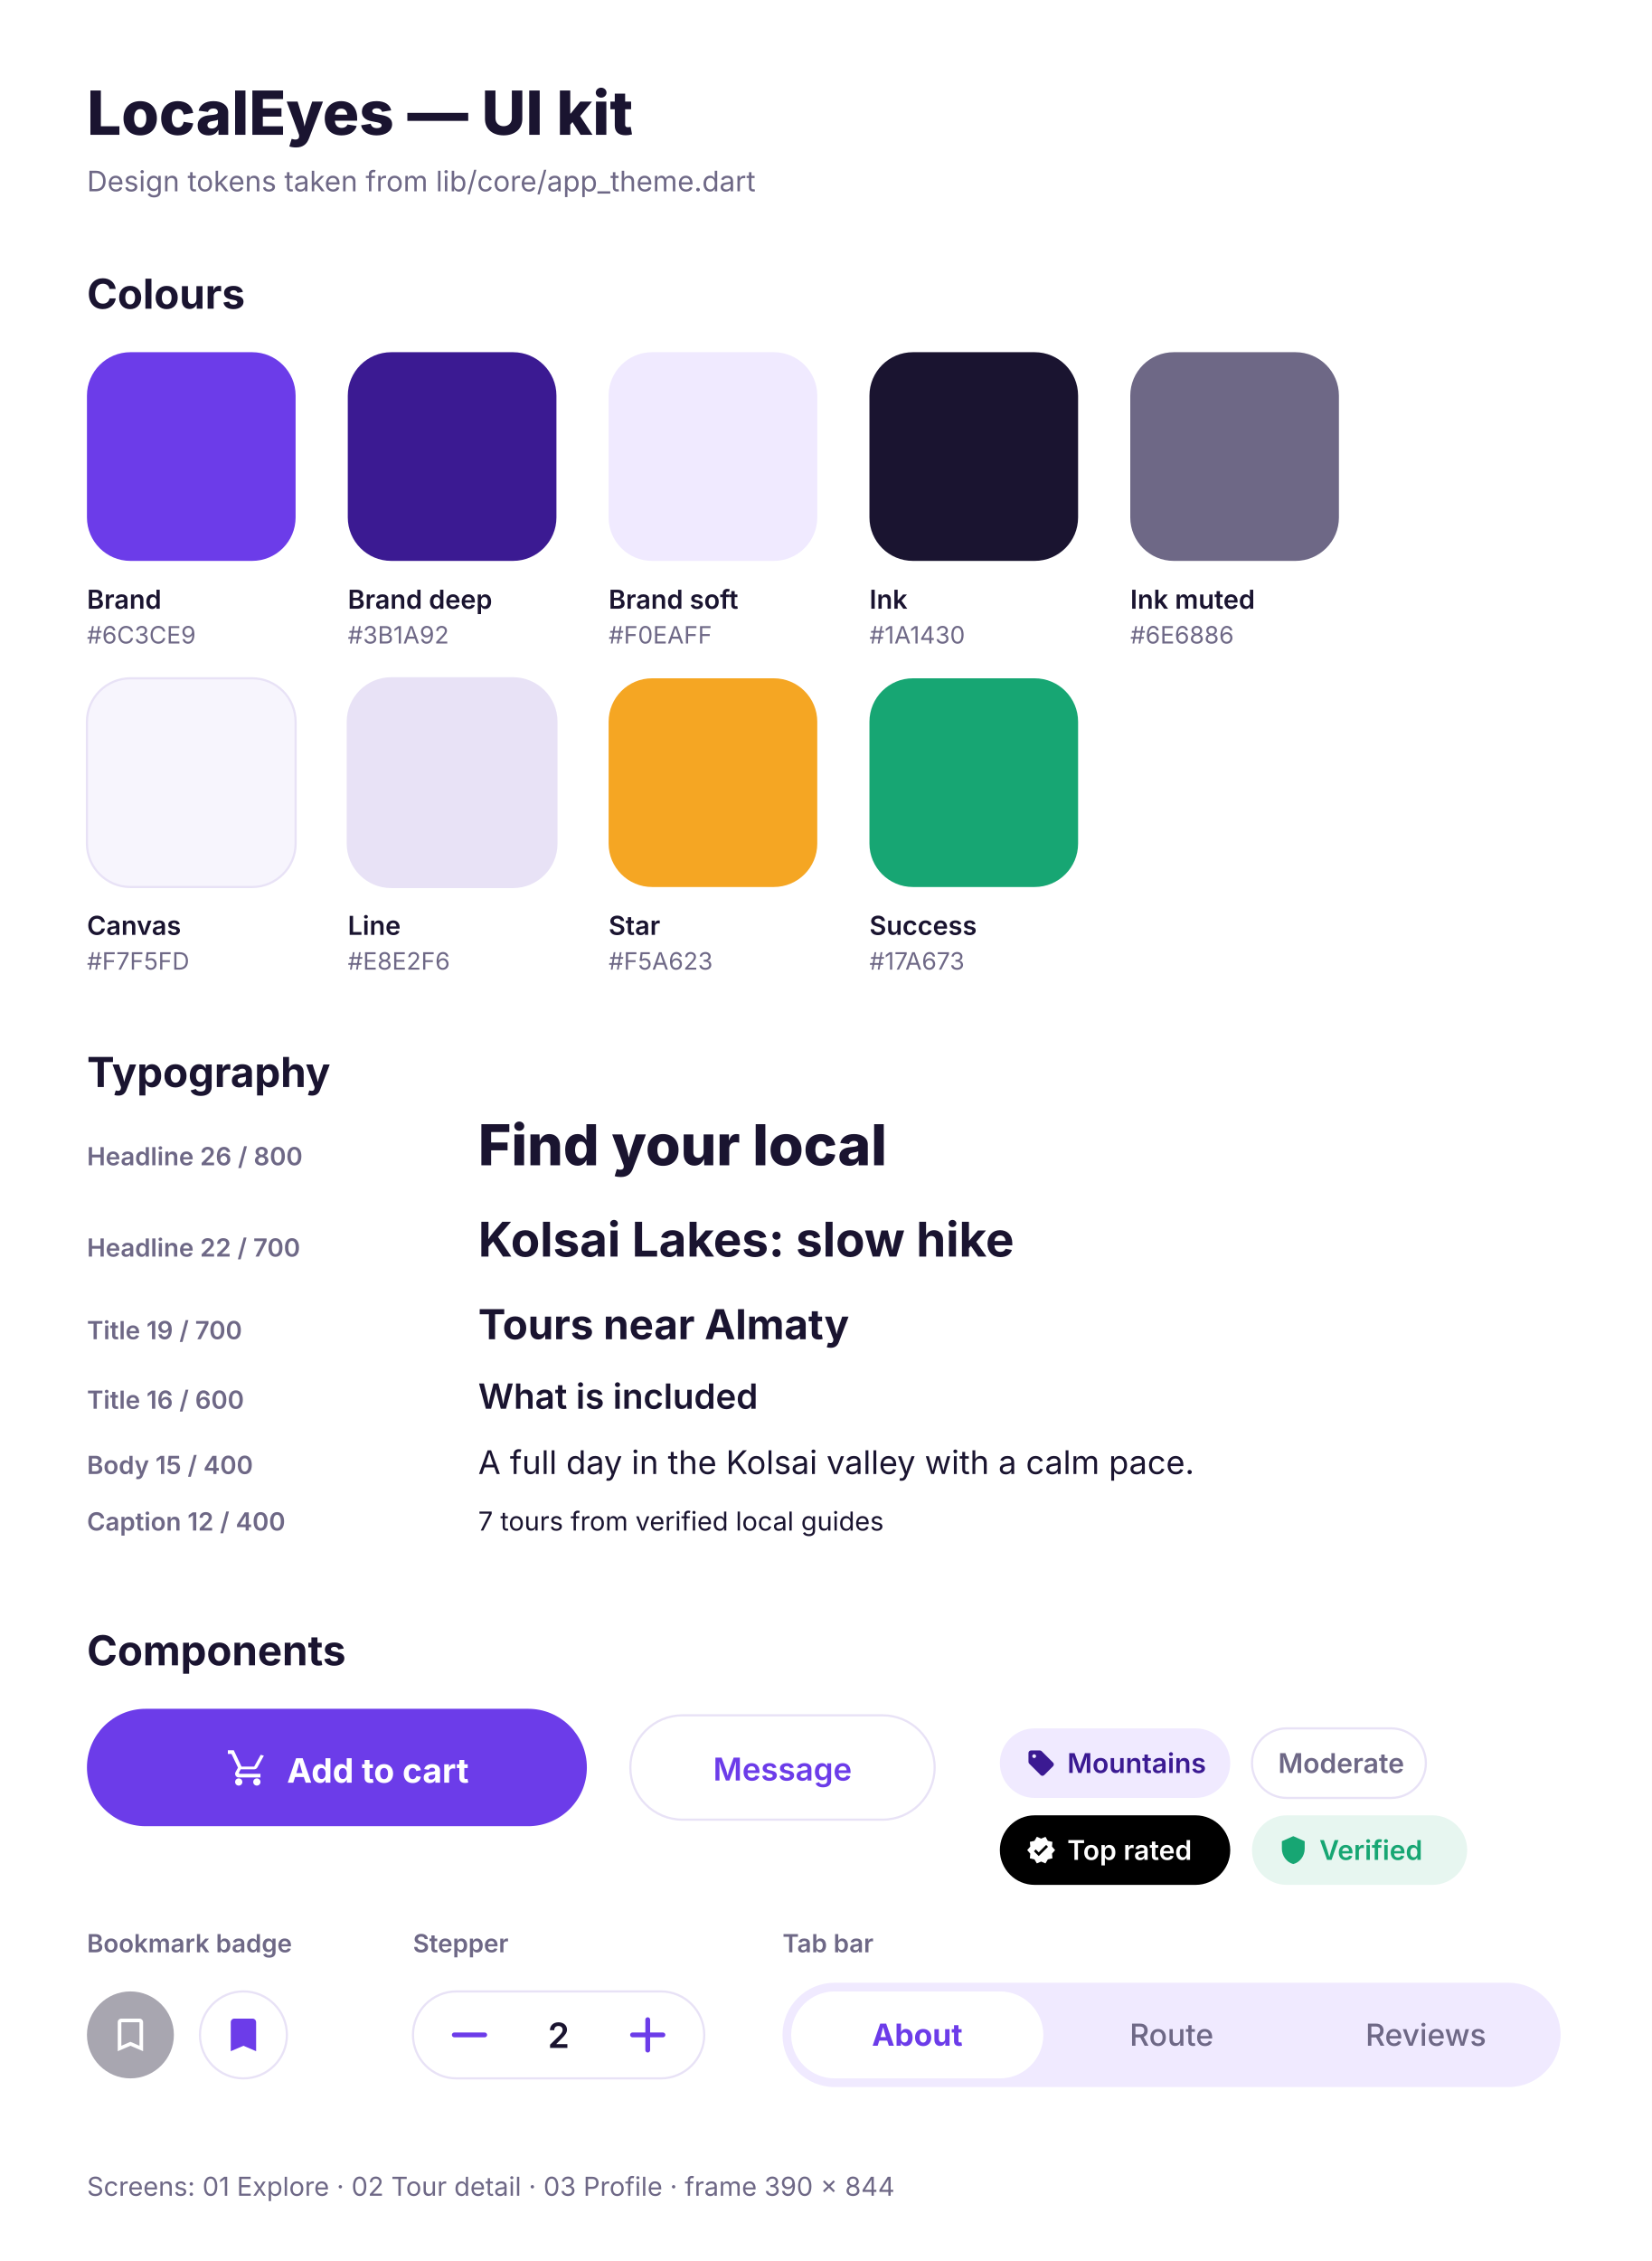
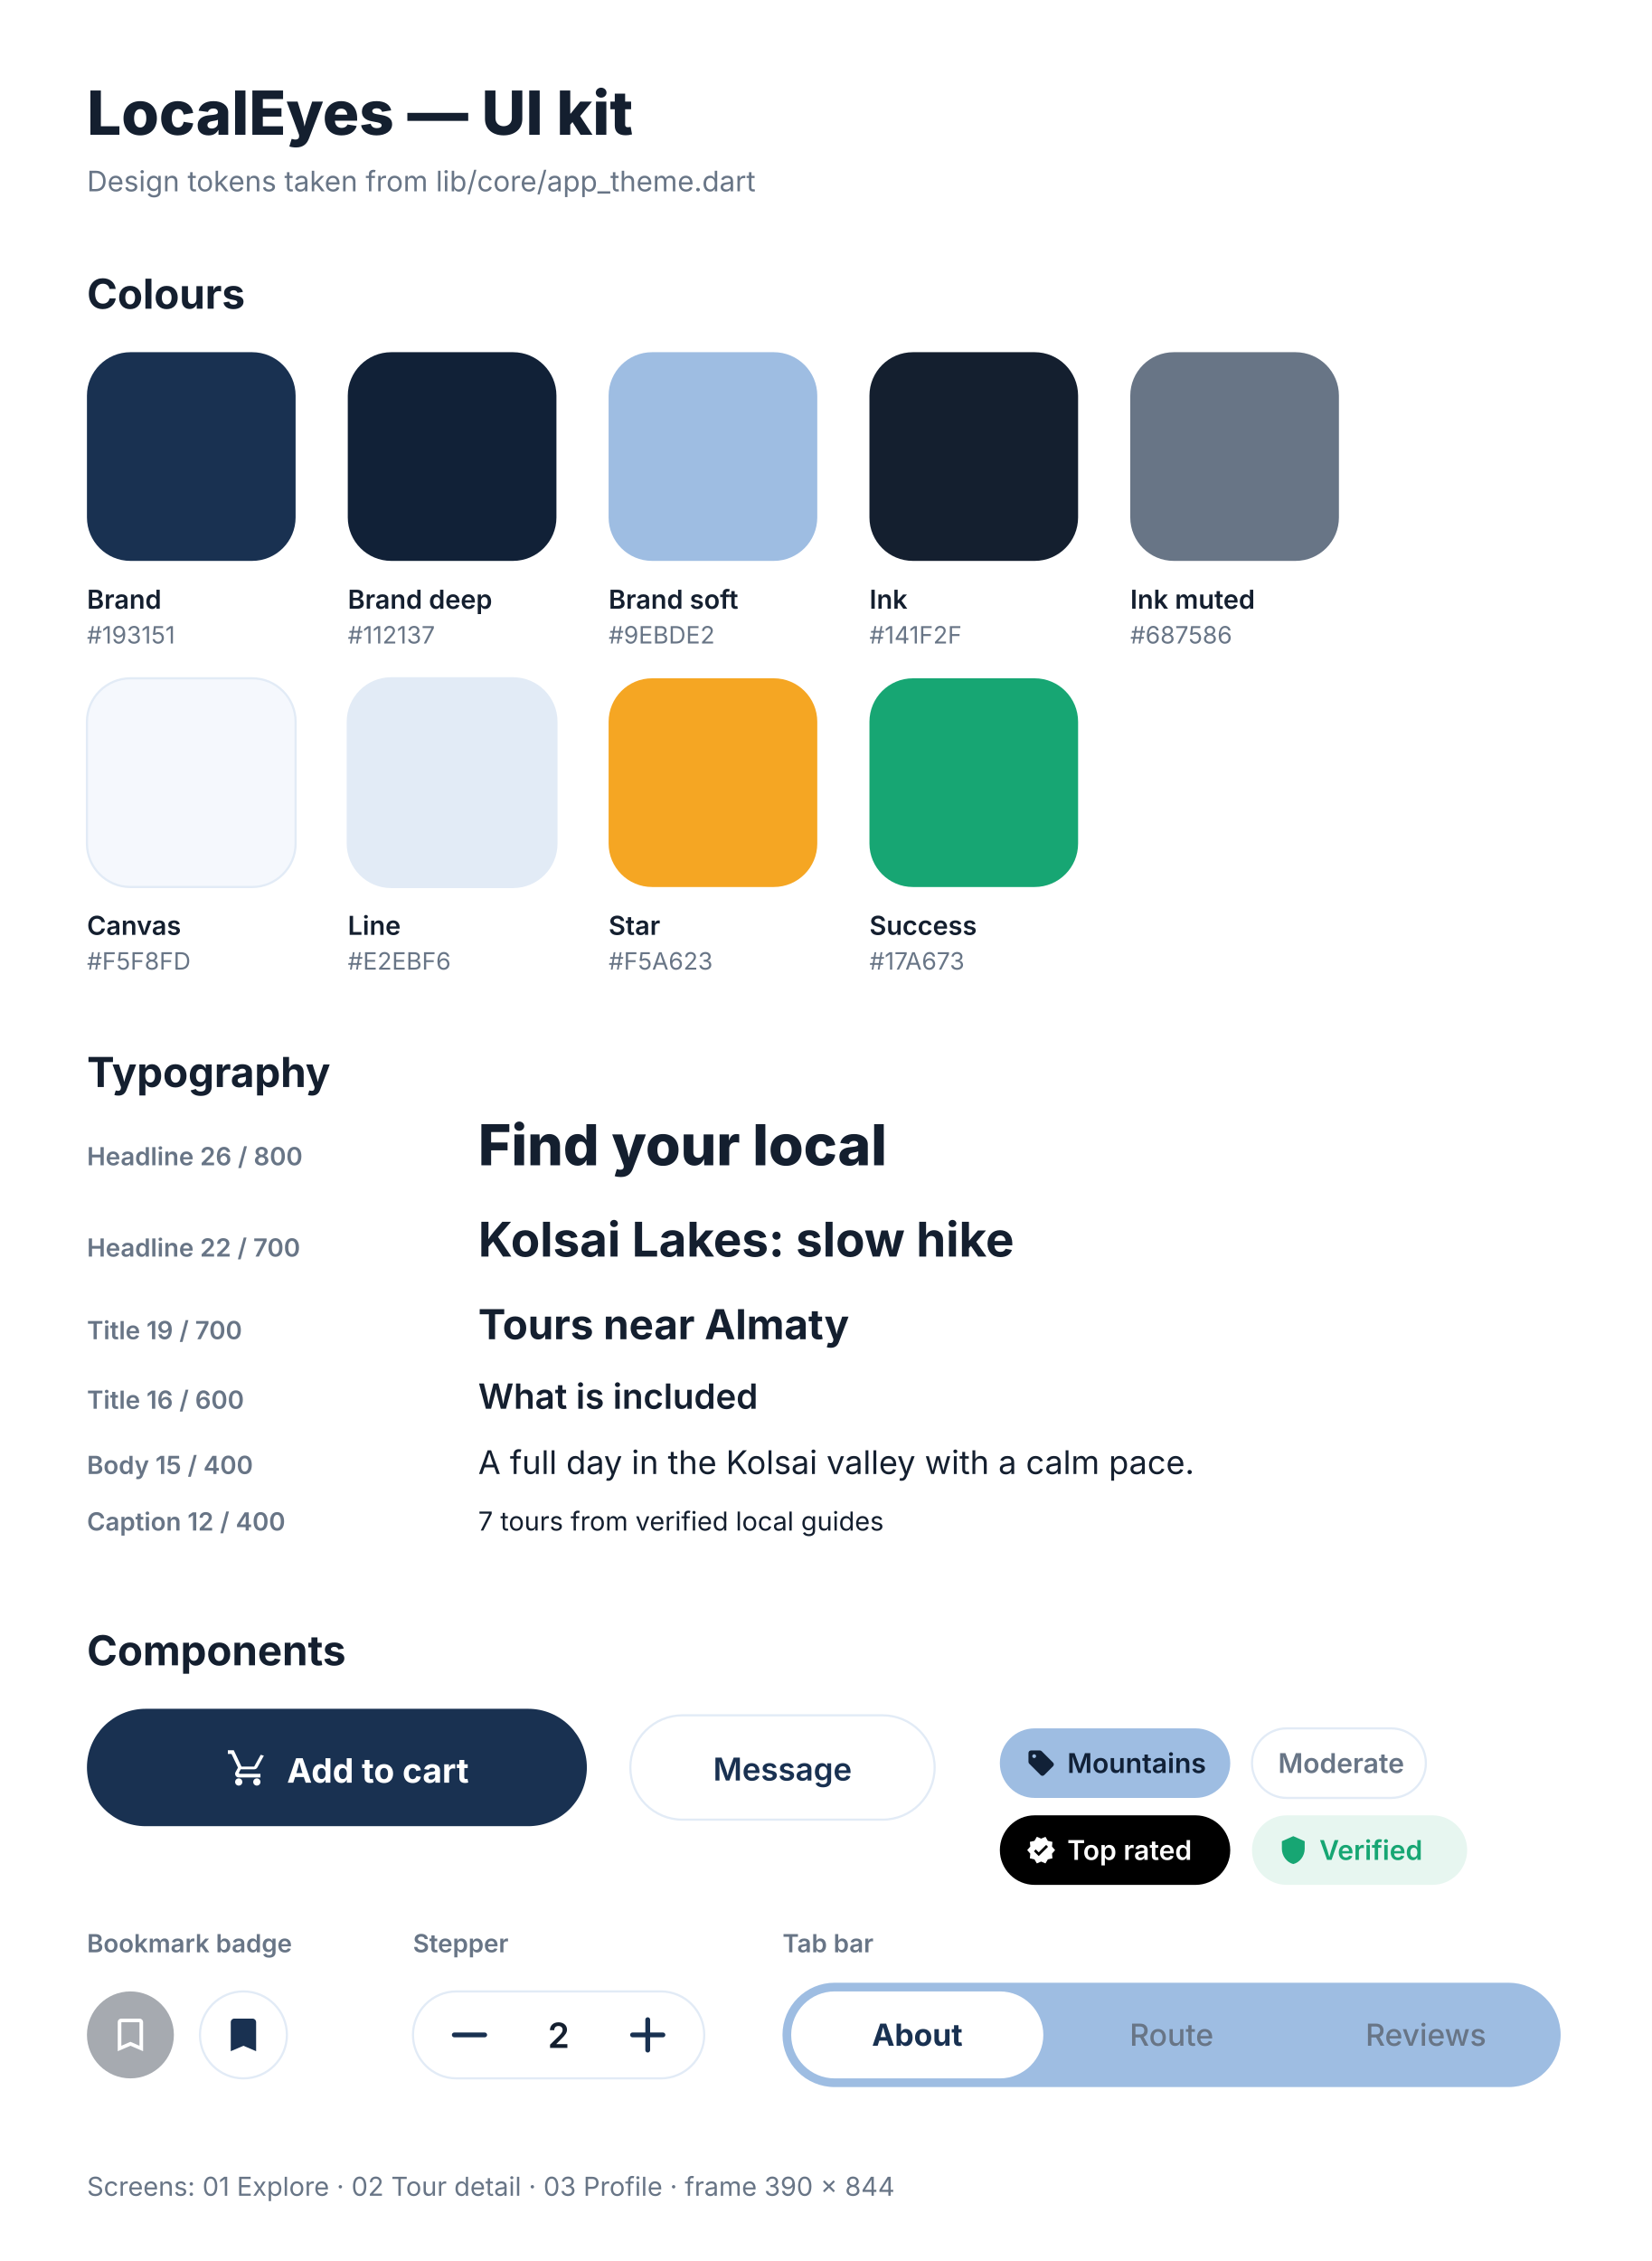
<svg xmlns="http://www.w3.org/2000/svg" width="760" height="1040" viewBox="0 0 760 1040" id="00 UI kit">
  <defs>
    
  </defs>
  <rect x="0" y="0" width="760" height="1040" fill="#FFFFFF" id="Background" />
-   <text x="40" y="62" font-family="Inter, SF Pro Text, Helvetica, Arial, sans-serif" font-size="28" font-weight="800" fill="#1A1430" id="LocalEyes — UI kit">LocalEyes — UI kit</text>
-   <text x="40" y="88" font-family="Inter, SF Pro Text, Helvetica, Arial, sans-serif" font-size="13" font-weight="400" fill="#6E6886" id="Design tokens taken from lib">Design tokens taken from lib/core/app_theme.dart</text>
+   <text x="40" y="62" font-family="Inter, SF Pro Text, Helvetica, Arial, sans-serif" font-size="28" font-weight="800" fill="#141F2F" id="LocalEyes — UI kit">LocalEyes — UI kit</text>
+   <text x="40" y="88" font-family="Inter, SF Pro Text, Helvetica, Arial, sans-serif" font-size="13" font-weight="400" fill="#687586" id="Design tokens taken from lib">Design tokens taken from lib/core/app_theme.dart</text>
  <g id="Colours">
-     <text x="40" y="142" font-family="Inter, SF Pro Text, Helvetica, Arial, sans-serif" font-size="19" font-weight="700" fill="#1A1430" id="Colours">Colours</text>
-     <rect x="40" y="162" width="96" height="96" rx="20" fill="#6C3CE9" id="Colour / Brand" />
-     <text x="40" y="280" font-family="Inter, SF Pro Text, Helvetica, Arial, sans-serif" font-size="12" font-weight="600" fill="#1A1430" id="Brand">Brand</text>
-     <text x="40" y="296" font-family="Inter, SF Pro Text, Helvetica, Arial, sans-serif" font-size="11" font-weight="400" fill="#6E6886" id="#6C3CE9">#6C3CE9</text>
-     <rect x="160" y="162" width="96" height="96" rx="20" fill="#3B1A92" id="Colour / Brand deep" />
-     <text x="160" y="280" font-family="Inter, SF Pro Text, Helvetica, Arial, sans-serif" font-size="12" font-weight="600" fill="#1A1430" id="Brand deep">Brand deep</text>
-     <text x="160" y="296" font-family="Inter, SF Pro Text, Helvetica, Arial, sans-serif" font-size="11" font-weight="400" fill="#6E6886" id="#3B1A92">#3B1A92</text>
-     <rect x="280" y="162" width="96" height="96" rx="20" fill="#F0EAFF" id="Colour / Brand soft" />
-     <text x="280" y="280" font-family="Inter, SF Pro Text, Helvetica, Arial, sans-serif" font-size="12" font-weight="600" fill="#1A1430" id="Brand soft">Brand soft</text>
-     <text x="280" y="296" font-family="Inter, SF Pro Text, Helvetica, Arial, sans-serif" font-size="11" font-weight="400" fill="#6E6886" id="#F0EAFF">#F0EAFF</text>
-     <rect x="400" y="162" width="96" height="96" rx="20" fill="#1A1430" id="Colour / Ink" />
-     <text x="400" y="280" font-family="Inter, SF Pro Text, Helvetica, Arial, sans-serif" font-size="12" font-weight="600" fill="#1A1430" id="Ink">Ink</text>
-     <text x="400" y="296" font-family="Inter, SF Pro Text, Helvetica, Arial, sans-serif" font-size="11" font-weight="400" fill="#6E6886" id="#1A1430">#1A1430</text>
-     <rect x="520" y="162" width="96" height="96" rx="20" fill="#6E6886" id="Colour / Ink muted" />
-     <text x="520" y="280" font-family="Inter, SF Pro Text, Helvetica, Arial, sans-serif" font-size="12" font-weight="600" fill="#1A1430" id="Ink muted">Ink muted</text>
-     <text x="520" y="296" font-family="Inter, SF Pro Text, Helvetica, Arial, sans-serif" font-size="11" font-weight="400" fill="#6E6886" id="#6E6886">#6E6886</text>
-     <rect x="40" y="312" width="96" height="96" rx="20" fill="#F7F5FD" stroke="#E8E2F6" stroke-width="1" id="Colour / Canvas" />
-     <text x="40" y="430" font-family="Inter, SF Pro Text, Helvetica, Arial, sans-serif" font-size="12" font-weight="600" fill="#1A1430" id="Canvas">Canvas</text>
-     <text x="40" y="446" font-family="Inter, SF Pro Text, Helvetica, Arial, sans-serif" font-size="11" font-weight="400" fill="#6E6886" id="#F7F5FD">#F7F5FD</text>
-     <rect x="160" y="312" width="96" height="96" rx="20" fill="#E8E2F6" stroke="#E8E2F6" stroke-width="1" id="Colour / Line" />
-     <text x="160" y="430" font-family="Inter, SF Pro Text, Helvetica, Arial, sans-serif" font-size="12" font-weight="600" fill="#1A1430" id="Line">Line</text>
-     <text x="160" y="446" font-family="Inter, SF Pro Text, Helvetica, Arial, sans-serif" font-size="11" font-weight="400" fill="#6E6886" id="#E8E2F6">#E8E2F6</text>
+     <text x="40" y="142" font-family="Inter, SF Pro Text, Helvetica, Arial, sans-serif" font-size="19" font-weight="700" fill="#141F2F" id="Colours">Colours</text>
+     <rect x="40" y="162" width="96" height="96" rx="20" fill="#193151" id="Colour / Brand" />
+     <text x="40" y="280" font-family="Inter, SF Pro Text, Helvetica, Arial, sans-serif" font-size="12" font-weight="600" fill="#141F2F" id="Brand">Brand</text>
+     <text x="40" y="296" font-family="Inter, SF Pro Text, Helvetica, Arial, sans-serif" font-size="11" font-weight="400" fill="#687586" id="#193151">#193151</text>
+     <rect x="160" y="162" width="96" height="96" rx="20" fill="#112137" id="Colour / Brand deep" />
+     <text x="160" y="280" font-family="Inter, SF Pro Text, Helvetica, Arial, sans-serif" font-size="12" font-weight="600" fill="#141F2F" id="Brand deep">Brand deep</text>
+     <text x="160" y="296" font-family="Inter, SF Pro Text, Helvetica, Arial, sans-serif" font-size="11" font-weight="400" fill="#687586" id="#112137">#112137</text>
+     <rect x="280" y="162" width="96" height="96" rx="20" fill="#9EBDE2" id="Colour / Brand soft" />
+     <text x="280" y="280" font-family="Inter, SF Pro Text, Helvetica, Arial, sans-serif" font-size="12" font-weight="600" fill="#141F2F" id="Brand soft">Brand soft</text>
+     <text x="280" y="296" font-family="Inter, SF Pro Text, Helvetica, Arial, sans-serif" font-size="11" font-weight="400" fill="#687586" id="#9EBDE2">#9EBDE2</text>
+     <rect x="400" y="162" width="96" height="96" rx="20" fill="#141F2F" id="Colour / Ink" />
+     <text x="400" y="280" font-family="Inter, SF Pro Text, Helvetica, Arial, sans-serif" font-size="12" font-weight="600" fill="#141F2F" id="Ink">Ink</text>
+     <text x="400" y="296" font-family="Inter, SF Pro Text, Helvetica, Arial, sans-serif" font-size="11" font-weight="400" fill="#687586" id="#141F2F">#141F2F</text>
+     <rect x="520" y="162" width="96" height="96" rx="20" fill="#687586" id="Colour / Ink muted" />
+     <text x="520" y="280" font-family="Inter, SF Pro Text, Helvetica, Arial, sans-serif" font-size="12" font-weight="600" fill="#141F2F" id="Ink muted">Ink muted</text>
+     <text x="520" y="296" font-family="Inter, SF Pro Text, Helvetica, Arial, sans-serif" font-size="11" font-weight="400" fill="#687586" id="#687586">#687586</text>
+     <rect x="40" y="312" width="96" height="96" rx="20" fill="#F5F8FD" stroke="#E2EBF6" stroke-width="1" id="Colour / Canvas" />
+     <text x="40" y="430" font-family="Inter, SF Pro Text, Helvetica, Arial, sans-serif" font-size="12" font-weight="600" fill="#141F2F" id="Canvas">Canvas</text>
+     <text x="40" y="446" font-family="Inter, SF Pro Text, Helvetica, Arial, sans-serif" font-size="11" font-weight="400" fill="#687586" id="#F5F8FD">#F5F8FD</text>
+     <rect x="160" y="312" width="96" height="96" rx="20" fill="#E2EBF6" stroke="#E2EBF6" stroke-width="1" id="Colour / Line" />
+     <text x="160" y="430" font-family="Inter, SF Pro Text, Helvetica, Arial, sans-serif" font-size="12" font-weight="600" fill="#141F2F" id="Line">Line</text>
+     <text x="160" y="446" font-family="Inter, SF Pro Text, Helvetica, Arial, sans-serif" font-size="11" font-weight="400" fill="#687586" id="#E2EBF6">#E2EBF6</text>
    <rect x="280" y="312" width="96" height="96" rx="20" fill="#F5A623" id="Colour / Star" />
-     <text x="280" y="430" font-family="Inter, SF Pro Text, Helvetica, Arial, sans-serif" font-size="12" font-weight="600" fill="#1A1430" id="Star">Star</text>
-     <text x="280" y="446" font-family="Inter, SF Pro Text, Helvetica, Arial, sans-serif" font-size="11" font-weight="400" fill="#6E6886" id="#F5A623">#F5A623</text>
+     <text x="280" y="430" font-family="Inter, SF Pro Text, Helvetica, Arial, sans-serif" font-size="12" font-weight="600" fill="#141F2F" id="Star">Star</text>
+     <text x="280" y="446" font-family="Inter, SF Pro Text, Helvetica, Arial, sans-serif" font-size="11" font-weight="400" fill="#687586" id="#F5A623">#F5A623</text>
    <rect x="400" y="312" width="96" height="96" rx="20" fill="#17A673" id="Colour / Success" />
-     <text x="400" y="430" font-family="Inter, SF Pro Text, Helvetica, Arial, sans-serif" font-size="12" font-weight="600" fill="#1A1430" id="Success">Success</text>
-     <text x="400" y="446" font-family="Inter, SF Pro Text, Helvetica, Arial, sans-serif" font-size="11" font-weight="400" fill="#6E6886" id="#17A673">#17A673</text>
+     <text x="400" y="430" font-family="Inter, SF Pro Text, Helvetica, Arial, sans-serif" font-size="12" font-weight="600" fill="#141F2F" id="Success">Success</text>
+     <text x="400" y="446" font-family="Inter, SF Pro Text, Helvetica, Arial, sans-serif" font-size="11" font-weight="400" fill="#687586" id="#17A673">#17A673</text>
  </g>
  <g id="Typography">
-     <text x="40" y="500" font-family="Inter, SF Pro Text, Helvetica, Arial, sans-serif" font-size="19" font-weight="700" fill="#1A1430" id="Typography">Typography</text>
-     <text x="40" y="536" font-family="Inter, SF Pro Text, Helvetica, Arial, sans-serif" font-size="11.5" font-weight="600" fill="#6E6886" id="Headline 26 / 800">Headline 26 / 800</text>
-     <text x="220" y="536" font-family="Inter, SF Pro Text, Helvetica, Arial, sans-serif" font-size="26" font-weight="800" fill="#1A1430" id="Find your local">Find your local</text>
-     <text x="40" y="578" font-family="Inter, SF Pro Text, Helvetica, Arial, sans-serif" font-size="11.5" font-weight="600" fill="#6E6886" id="Headline 22 / 700">Headline 22 / 700</text>
-     <text x="220" y="578" font-family="Inter, SF Pro Text, Helvetica, Arial, sans-serif" font-size="22" font-weight="700" fill="#1A1430" id="Kolsai Lakes: slow hike">Kolsai Lakes: slow hike</text>
-     <text x="40" y="616" font-family="Inter, SF Pro Text, Helvetica, Arial, sans-serif" font-size="11.5" font-weight="600" fill="#6E6886" id="Title 19 / 700">Title 19 / 700</text>
-     <text x="220" y="616" font-family="Inter, SF Pro Text, Helvetica, Arial, sans-serif" font-size="19" font-weight="700" fill="#1A1430" id="Tours near Almaty">Tours near Almaty</text>
-     <text x="40" y="648" font-family="Inter, SF Pro Text, Helvetica, Arial, sans-serif" font-size="11.5" font-weight="600" fill="#6E6886" id="Title 16 / 600">Title 16 / 600</text>
-     <text x="220" y="648" font-family="Inter, SF Pro Text, Helvetica, Arial, sans-serif" font-size="16" font-weight="600" fill="#1A1430" id="What is included">What is included</text>
-     <text x="40" y="678" font-family="Inter, SF Pro Text, Helvetica, Arial, sans-serif" font-size="11.5" font-weight="600" fill="#6E6886" id="Body 15 / 400">Body 15 / 400</text>
-     <text x="220" y="678" font-family="Inter, SF Pro Text, Helvetica, Arial, sans-serif" font-size="15" font-weight="400" fill="#1A1430" id="A full day in the Kolsai val">A full day in the Kolsai valley with a calm pace.</text>
-     <text x="40" y="704" font-family="Inter, SF Pro Text, Helvetica, Arial, sans-serif" font-size="11.5" font-weight="600" fill="#6E6886" id="Caption 12 / 400">Caption 12 / 400</text>
-     <text x="220" y="704" font-family="Inter, SF Pro Text, Helvetica, Arial, sans-serif" font-size="12" font-weight="400" fill="#1A1430" id="7 tours from verified local ">7 tours from verified local guides</text>
+     <text x="40" y="500" font-family="Inter, SF Pro Text, Helvetica, Arial, sans-serif" font-size="19" font-weight="700" fill="#141F2F" id="Typography">Typography</text>
+     <text x="40" y="536" font-family="Inter, SF Pro Text, Helvetica, Arial, sans-serif" font-size="11.5" font-weight="600" fill="#687586" id="Headline 26 / 800">Headline 26 / 800</text>
+     <text x="220" y="536" font-family="Inter, SF Pro Text, Helvetica, Arial, sans-serif" font-size="26" font-weight="800" fill="#141F2F" id="Find your local">Find your local</text>
+     <text x="40" y="578" font-family="Inter, SF Pro Text, Helvetica, Arial, sans-serif" font-size="11.5" font-weight="600" fill="#687586" id="Headline 22 / 700">Headline 22 / 700</text>
+     <text x="220" y="578" font-family="Inter, SF Pro Text, Helvetica, Arial, sans-serif" font-size="22" font-weight="700" fill="#141F2F" id="Kolsai Lakes: slow hike">Kolsai Lakes: slow hike</text>
+     <text x="40" y="616" font-family="Inter, SF Pro Text, Helvetica, Arial, sans-serif" font-size="11.5" font-weight="600" fill="#687586" id="Title 19 / 700">Title 19 / 700</text>
+     <text x="220" y="616" font-family="Inter, SF Pro Text, Helvetica, Arial, sans-serif" font-size="19" font-weight="700" fill="#141F2F" id="Tours near Almaty">Tours near Almaty</text>
+     <text x="40" y="648" font-family="Inter, SF Pro Text, Helvetica, Arial, sans-serif" font-size="11.5" font-weight="600" fill="#687586" id="Title 16 / 600">Title 16 / 600</text>
+     <text x="220" y="648" font-family="Inter, SF Pro Text, Helvetica, Arial, sans-serif" font-size="16" font-weight="600" fill="#141F2F" id="What is included">What is included</text>
+     <text x="40" y="678" font-family="Inter, SF Pro Text, Helvetica, Arial, sans-serif" font-size="11.5" font-weight="600" fill="#687586" id="Body 15 / 400">Body 15 / 400</text>
+     <text x="220" y="678" font-family="Inter, SF Pro Text, Helvetica, Arial, sans-serif" font-size="15" font-weight="400" fill="#141F2F" id="A full day in the Kolsai val">A full day in the Kolsai valley with a calm pace.</text>
+     <text x="40" y="704" font-family="Inter, SF Pro Text, Helvetica, Arial, sans-serif" font-size="11.5" font-weight="600" fill="#687586" id="Caption 12 / 400">Caption 12 / 400</text>
+     <text x="220" y="704" font-family="Inter, SF Pro Text, Helvetica, Arial, sans-serif" font-size="12" font-weight="400" fill="#141F2F" id="7 tours from verified local ">7 tours from verified local guides</text>
  </g>
  <g id="Components">
-     <text x="40" y="766" font-family="Inter, SF Pro Text, Helvetica, Arial, sans-serif" font-size="19" font-weight="700" fill="#1A1430" id="Components">Components</text>
-     <rect x="40" y="786" width="230" height="54" rx="27" fill="#6C3CE9" id="Button / primary" />
+     <text x="40" y="766" font-family="Inter, SF Pro Text, Helvetica, Arial, sans-serif" font-size="19" font-weight="700" fill="#141F2F" id="Components">Components</text>
+     <rect x="40" y="786" width="230" height="54" rx="27" fill="#193151" id="Button / primary" />
    <path d="M7 18a2 2 0 1 0 0 4 2 2 0 0 0 0-4zm10 0a2 2 0 1 0 0 4 2 2 0 0 0 0-4zM7.17 14.75l.03-.12.9-1.63h7.45a2 2 0 0 0 1.75-1.03l3.58-6.49L19.13 5l-3.6 6.5H8.53L4.27 2.5H1v2h2l3.6 7.59-1.35 2.44A2 2 0 0 0 7 17.5h12v-2H7.42a.25.25 0 0 1-.25-.25z" transform="translate(104,803) scale(0.8333)" fill="#FFFFFF" id="cart" />
    <text x="132" y="820" font-family="Inter, SF Pro Text, Helvetica, Arial, sans-serif" font-size="15.5" font-weight="700" fill="#FFFFFF" id="Add to cart">Add to cart</text>
-     <rect x="290" y="789" width="140" height="48" rx="24" fill="#FFFFFF" stroke="#E8E2F6" stroke-width="1" id="Button / outline" />
-     <text x="360" y="819" font-family="Inter, SF Pro Text, Helvetica, Arial, sans-serif" font-size="14.5" font-weight="600" fill="#6C3CE9" text-anchor="middle" id="Message">Message</text>
-     <rect x="460" y="795" width="106" height="32" rx="16.0" fill="#F0EAFF" id="Chip / Mountains" />
-     <path d="M21.41 11.58l-9-9A2 2 0 0 0 11 2H4a2 2 0 0 0-2 2v7c0 .55.22 1.05.59 1.42l9 9a2 2 0 0 0 2.82 0l7-7a2 2 0 0 0 0-2.84zM6.5 8A1.5 1.5 0 1 1 8 6.5 1.5 1.5 0 0 1 6.5 8z" transform="translate(472,804.0) scale(0.5833)" fill="#3B1A92" id="tag" />
-     <text x="491" y="815.5" font-family="Inter, SF Pro Text, Helvetica, Arial, sans-serif" font-size="12.5" font-weight="600" fill="#3B1A92" id="Mountains">Mountains</text>
-     <rect x="576" y="795" width="80" height="32" rx="16.0" fill="#FFFFFF" stroke="#E8E2F6" stroke-width="1" id="Chip / Moderate" />
-     <text x="588" y="815.5" font-family="Inter, SF Pro Text, Helvetica, Arial, sans-serif" font-size="12.5" font-weight="600" fill="#6E6886" id="Moderate">Moderate</text>
+     <rect x="290" y="789" width="140" height="48" rx="24" fill="#FFFFFF" stroke="#E2EBF6" stroke-width="1" id="Button / outline" />
+     <text x="360" y="819" font-family="Inter, SF Pro Text, Helvetica, Arial, sans-serif" font-size="14.5" font-weight="600" fill="#193151" text-anchor="middle" id="Message">Message</text>
+     <rect x="460" y="795" width="106" height="32" rx="16.0" fill="#9EBDE2" id="Chip / Mountains" />
+     <path d="M21.41 11.58l-9-9A2 2 0 0 0 11 2H4a2 2 0 0 0-2 2v7c0 .55.22 1.05.59 1.42l9 9a2 2 0 0 0 2.82 0l7-7a2 2 0 0 0 0-2.84zM6.5 8A1.5 1.5 0 1 1 8 6.5 1.5 1.5 0 0 1 6.5 8z" transform="translate(472,804.0) scale(0.5833)" fill="#112137" id="tag" />
+     <text x="491" y="815.5" font-family="Inter, SF Pro Text, Helvetica, Arial, sans-serif" font-size="12.5" font-weight="600" fill="#112137" id="Mountains">Mountains</text>
+     <rect x="576" y="795" width="80" height="32" rx="16.0" fill="#FFFFFF" stroke="#E2EBF6" stroke-width="1" id="Chip / Moderate" />
+     <text x="588" y="815.5" font-family="Inter, SF Pro Text, Helvetica, Arial, sans-serif" font-size="12.5" font-weight="600" fill="#687586" id="Moderate">Moderate</text>
    <rect x="460" y="835" width="106" height="32" rx="16.0" fill="#000000" id="Chip / Top rated" />
    <path d="M23 12l-2.44-2.79.34-3.69-3.61-.82-1.89-3.2L12 2.96 8.6 1.5 6.71 4.69 3.1 5.5l.34 3.7L1 12l2.44 2.79-.34 3.7 3.61.82L8.6 22.5l3.4-1.47 3.4 1.46 1.89-3.19 3.61-.82-.34-3.69L23 12zm-12.91 4.72-3.8-3.81 1.48-1.48 2.32 2.33 5.85-5.87 1.48 1.48-7.33 7.35z" transform="translate(472,844.0) scale(0.5833)" fill="#FFFFFF" id="verified" />
    <text x="491" y="855.5" font-family="Inter, SF Pro Text, Helvetica, Arial, sans-serif" font-size="12.5" font-weight="600" fill="#FFFFFF" id="Top rated">Top rated</text>
    <rect x="576" y="835" width="99" height="32" rx="16.0" fill="#E7F6F0" id="Chip / Verified" />
    <path d="M12 1 3 5v6c0 5.55 3.84 10.74 9 12 5.16-1.26 9-6.45 9-12V5l-9-4z" transform="translate(588,844.0) scale(0.5833)" fill="#17A673" id="shield" />
    <text x="607" y="855.5" font-family="Inter, SF Pro Text, Helvetica, Arial, sans-serif" font-size="12.5" font-weight="600" fill="#17A673" id="Verified">Verified</text>
-     <text x="40" y="898" font-family="Inter, SF Pro Text, Helvetica, Arial, sans-serif" font-size="11.5" font-weight="600" fill="#6E6886" id="Bookmark badge">Bookmark badge</text>
-     <circle cx="60" cy="936" r="20" fill="#1A1430" opacity="0.38" id="Badge / default" />
+     <text x="40" y="898" font-family="Inter, SF Pro Text, Helvetica, Arial, sans-serif" font-size="11.5" font-weight="600" fill="#687586" id="Bookmark badge">Bookmark badge</text>
+     <circle cx="60" cy="936" r="20" fill="#141F2F" opacity="0.38" id="Badge / default" />
    <path d="M17 3H7a2 2 0 0 0-2 2v16l7-3 7 3V5a2 2 0 0 0-2-2zm0 15-5-2.18L7 18V5h10v13z" transform="translate(50,926) scale(0.8333)" fill="#FFFFFF" id="bookmark" />
-     <circle cx="112" cy="936" r="20" fill="#FFFFFF" stroke="#E8E2F6" stroke-width="1" id="Badge / saved" />
-     <path d="M17 3H7a2 2 0 0 0-2 2v16l7-3 7 3V5a2 2 0 0 0-2-2z" transform="translate(102,926) scale(0.8333)" fill="#6C3CE9" id="bookmark_fill" />
-     <text x="190" y="898" font-family="Inter, SF Pro Text, Helvetica, Arial, sans-serif" font-size="11.5" font-weight="600" fill="#6E6886" id="Stepper">Stepper</text>
-     <rect x="190" y="916" width="134" height="40" rx="20" fill="#FFFFFF" stroke="#E8E2F6" stroke-width="1" id="Stepper" />
-     <path d="M209 936 h14" stroke="#6C3CE9" stroke-width="2.2" stroke-linecap="round" />
-     <text x="257" y="942" font-family="Inter, SF Pro Text, Helvetica, Arial, sans-serif" font-size="16" font-weight="600" fill="#1A1430" text-anchor="middle" id="2">2</text>
-     <path d="M291 936 h14 M298 929 v14" stroke="#6C3CE9" stroke-width="2.2" stroke-linecap="round" />
-     <text x="360" y="898" font-family="Inter, SF Pro Text, Helvetica, Arial, sans-serif" font-size="11.5" font-weight="600" fill="#6E6886" id="Tab bar">Tab bar</text>
-     <rect x="360" y="912" width="358" height="48" rx="24" fill="#F0EAFF" id="Tab bar" />
+     <circle cx="112" cy="936" r="20" fill="#FFFFFF" stroke="#E2EBF6" stroke-width="1" id="Badge / saved" />
+     <path d="M17 3H7a2 2 0 0 0-2 2v16l7-3 7 3V5a2 2 0 0 0-2-2z" transform="translate(102,926) scale(0.8333)" fill="#193151" id="bookmark_fill" />
+     <text x="190" y="898" font-family="Inter, SF Pro Text, Helvetica, Arial, sans-serif" font-size="11.5" font-weight="600" fill="#687586" id="Stepper">Stepper</text>
+     <rect x="190" y="916" width="134" height="40" rx="20" fill="#FFFFFF" stroke="#E2EBF6" stroke-width="1" id="Stepper" />
+     <path d="M209 936 h14" stroke="#193151" stroke-width="2.2" stroke-linecap="round" />
+     <text x="257" y="942" font-family="Inter, SF Pro Text, Helvetica, Arial, sans-serif" font-size="16" font-weight="600" fill="#141F2F" text-anchor="middle" id="2">2</text>
+     <path d="M291 936 h14 M298 929 v14" stroke="#193151" stroke-width="2.2" stroke-linecap="round" />
+     <text x="360" y="898" font-family="Inter, SF Pro Text, Helvetica, Arial, sans-serif" font-size="11.5" font-weight="600" fill="#687586" id="Tab bar">Tab bar</text>
+     <rect x="360" y="912" width="358" height="48" rx="24" fill="#9EBDE2" id="Tab bar" />
    <rect x="364" y="916" width="116" height="40" rx="20" fill="#FFFFFF" id="Tab / selected" />
-     <text x="422" y="941" font-family="Inter, SF Pro Text, Helvetica, Arial, sans-serif" font-size="14" font-weight="700" fill="#6C3CE9" text-anchor="middle" id="About">About</text>
-     <text x="539" y="941" font-family="Inter, SF Pro Text, Helvetica, Arial, sans-serif" font-size="14" font-weight="500" fill="#6E6886" text-anchor="middle" id="Route">Route</text>
-     <text x="656" y="941" font-family="Inter, SF Pro Text, Helvetica, Arial, sans-serif" font-size="14" font-weight="500" fill="#6E6886" text-anchor="middle" id="Reviews">Reviews</text>
+     <text x="422" y="941" font-family="Inter, SF Pro Text, Helvetica, Arial, sans-serif" font-size="14" font-weight="700" fill="#193151" text-anchor="middle" id="About">About</text>
+     <text x="539" y="941" font-family="Inter, SF Pro Text, Helvetica, Arial, sans-serif" font-size="14" font-weight="500" fill="#687586" text-anchor="middle" id="Route">Route</text>
+     <text x="656" y="941" font-family="Inter, SF Pro Text, Helvetica, Arial, sans-serif" font-size="14" font-weight="500" fill="#687586" text-anchor="middle" id="Reviews">Reviews</text>
  </g>
-   <text x="40" y="1010" font-family="Inter, SF Pro Text, Helvetica, Arial, sans-serif" font-size="12" font-weight="400" fill="#6E6886" id="Screens: 01 Explore · 02 Tou">Screens: 01 Explore · 02 Tour detail · 03 Profile · frame 390 × 844</text>
+   <text x="40" y="1010" font-family="Inter, SF Pro Text, Helvetica, Arial, sans-serif" font-size="12" font-weight="400" fill="#687586" id="Screens: 01 Explore · 02 Tou">Screens: 01 Explore · 02 Tour detail · 03 Profile · frame 390 × 844</text>
</svg>
